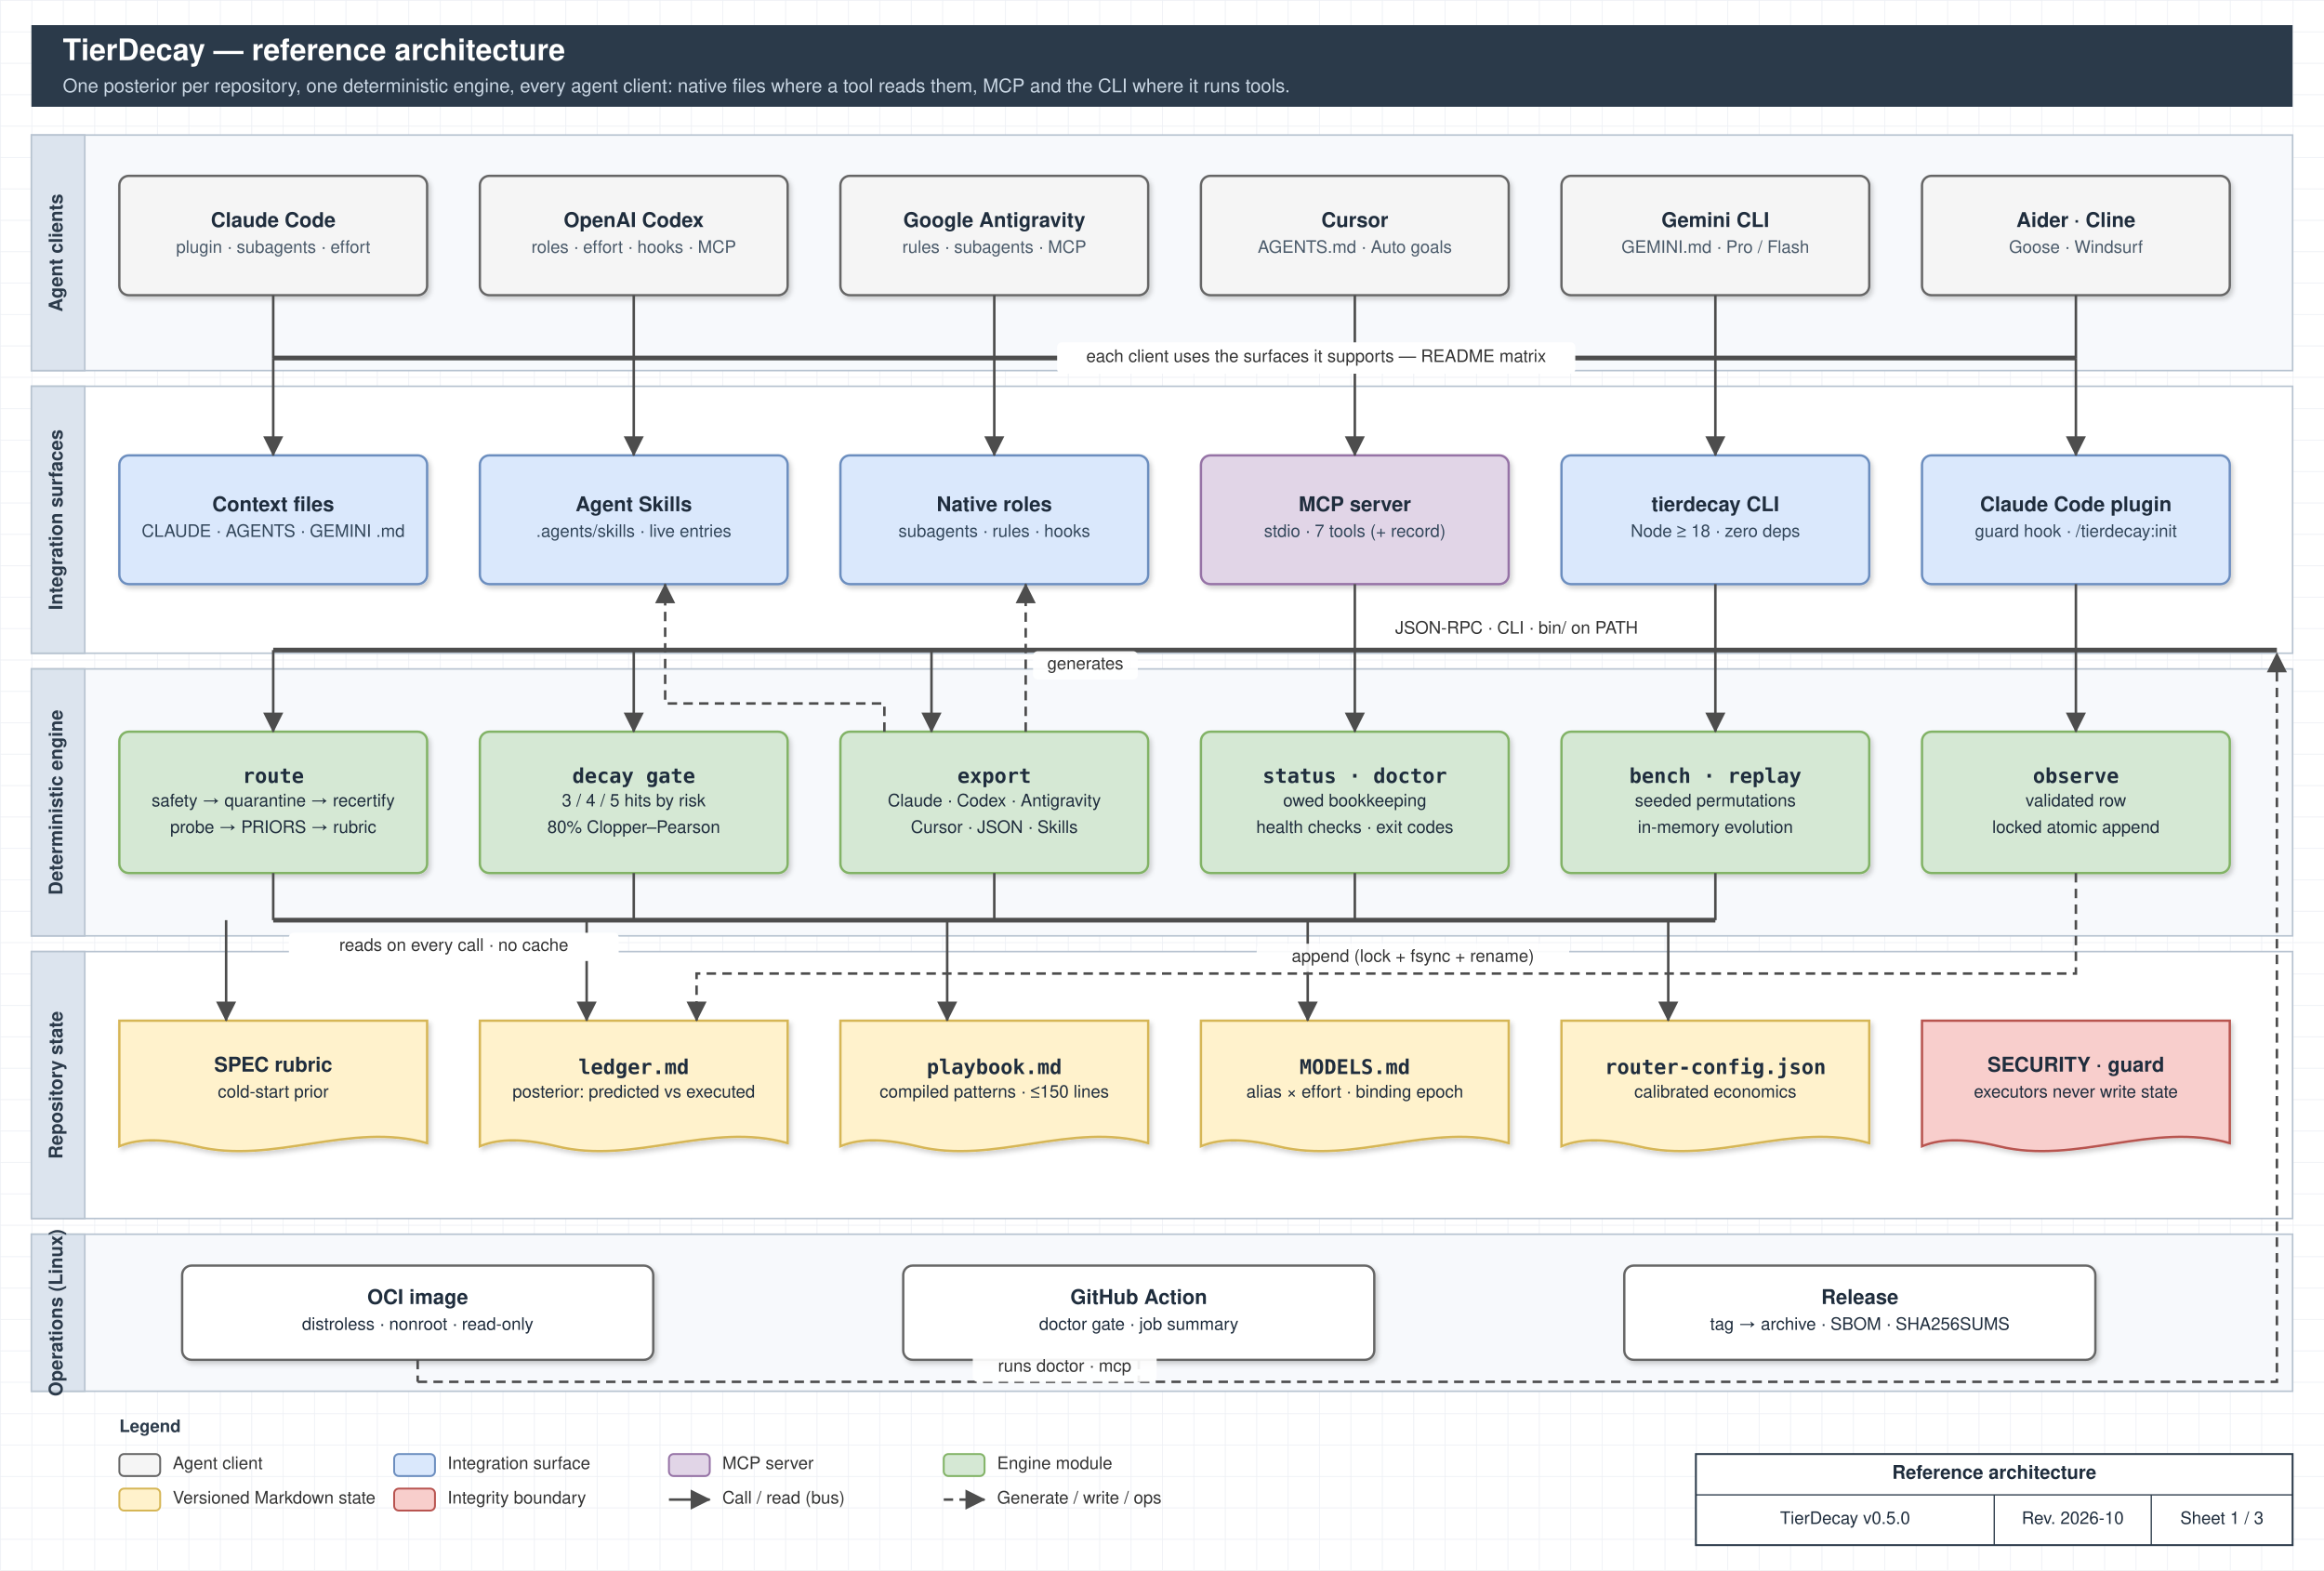
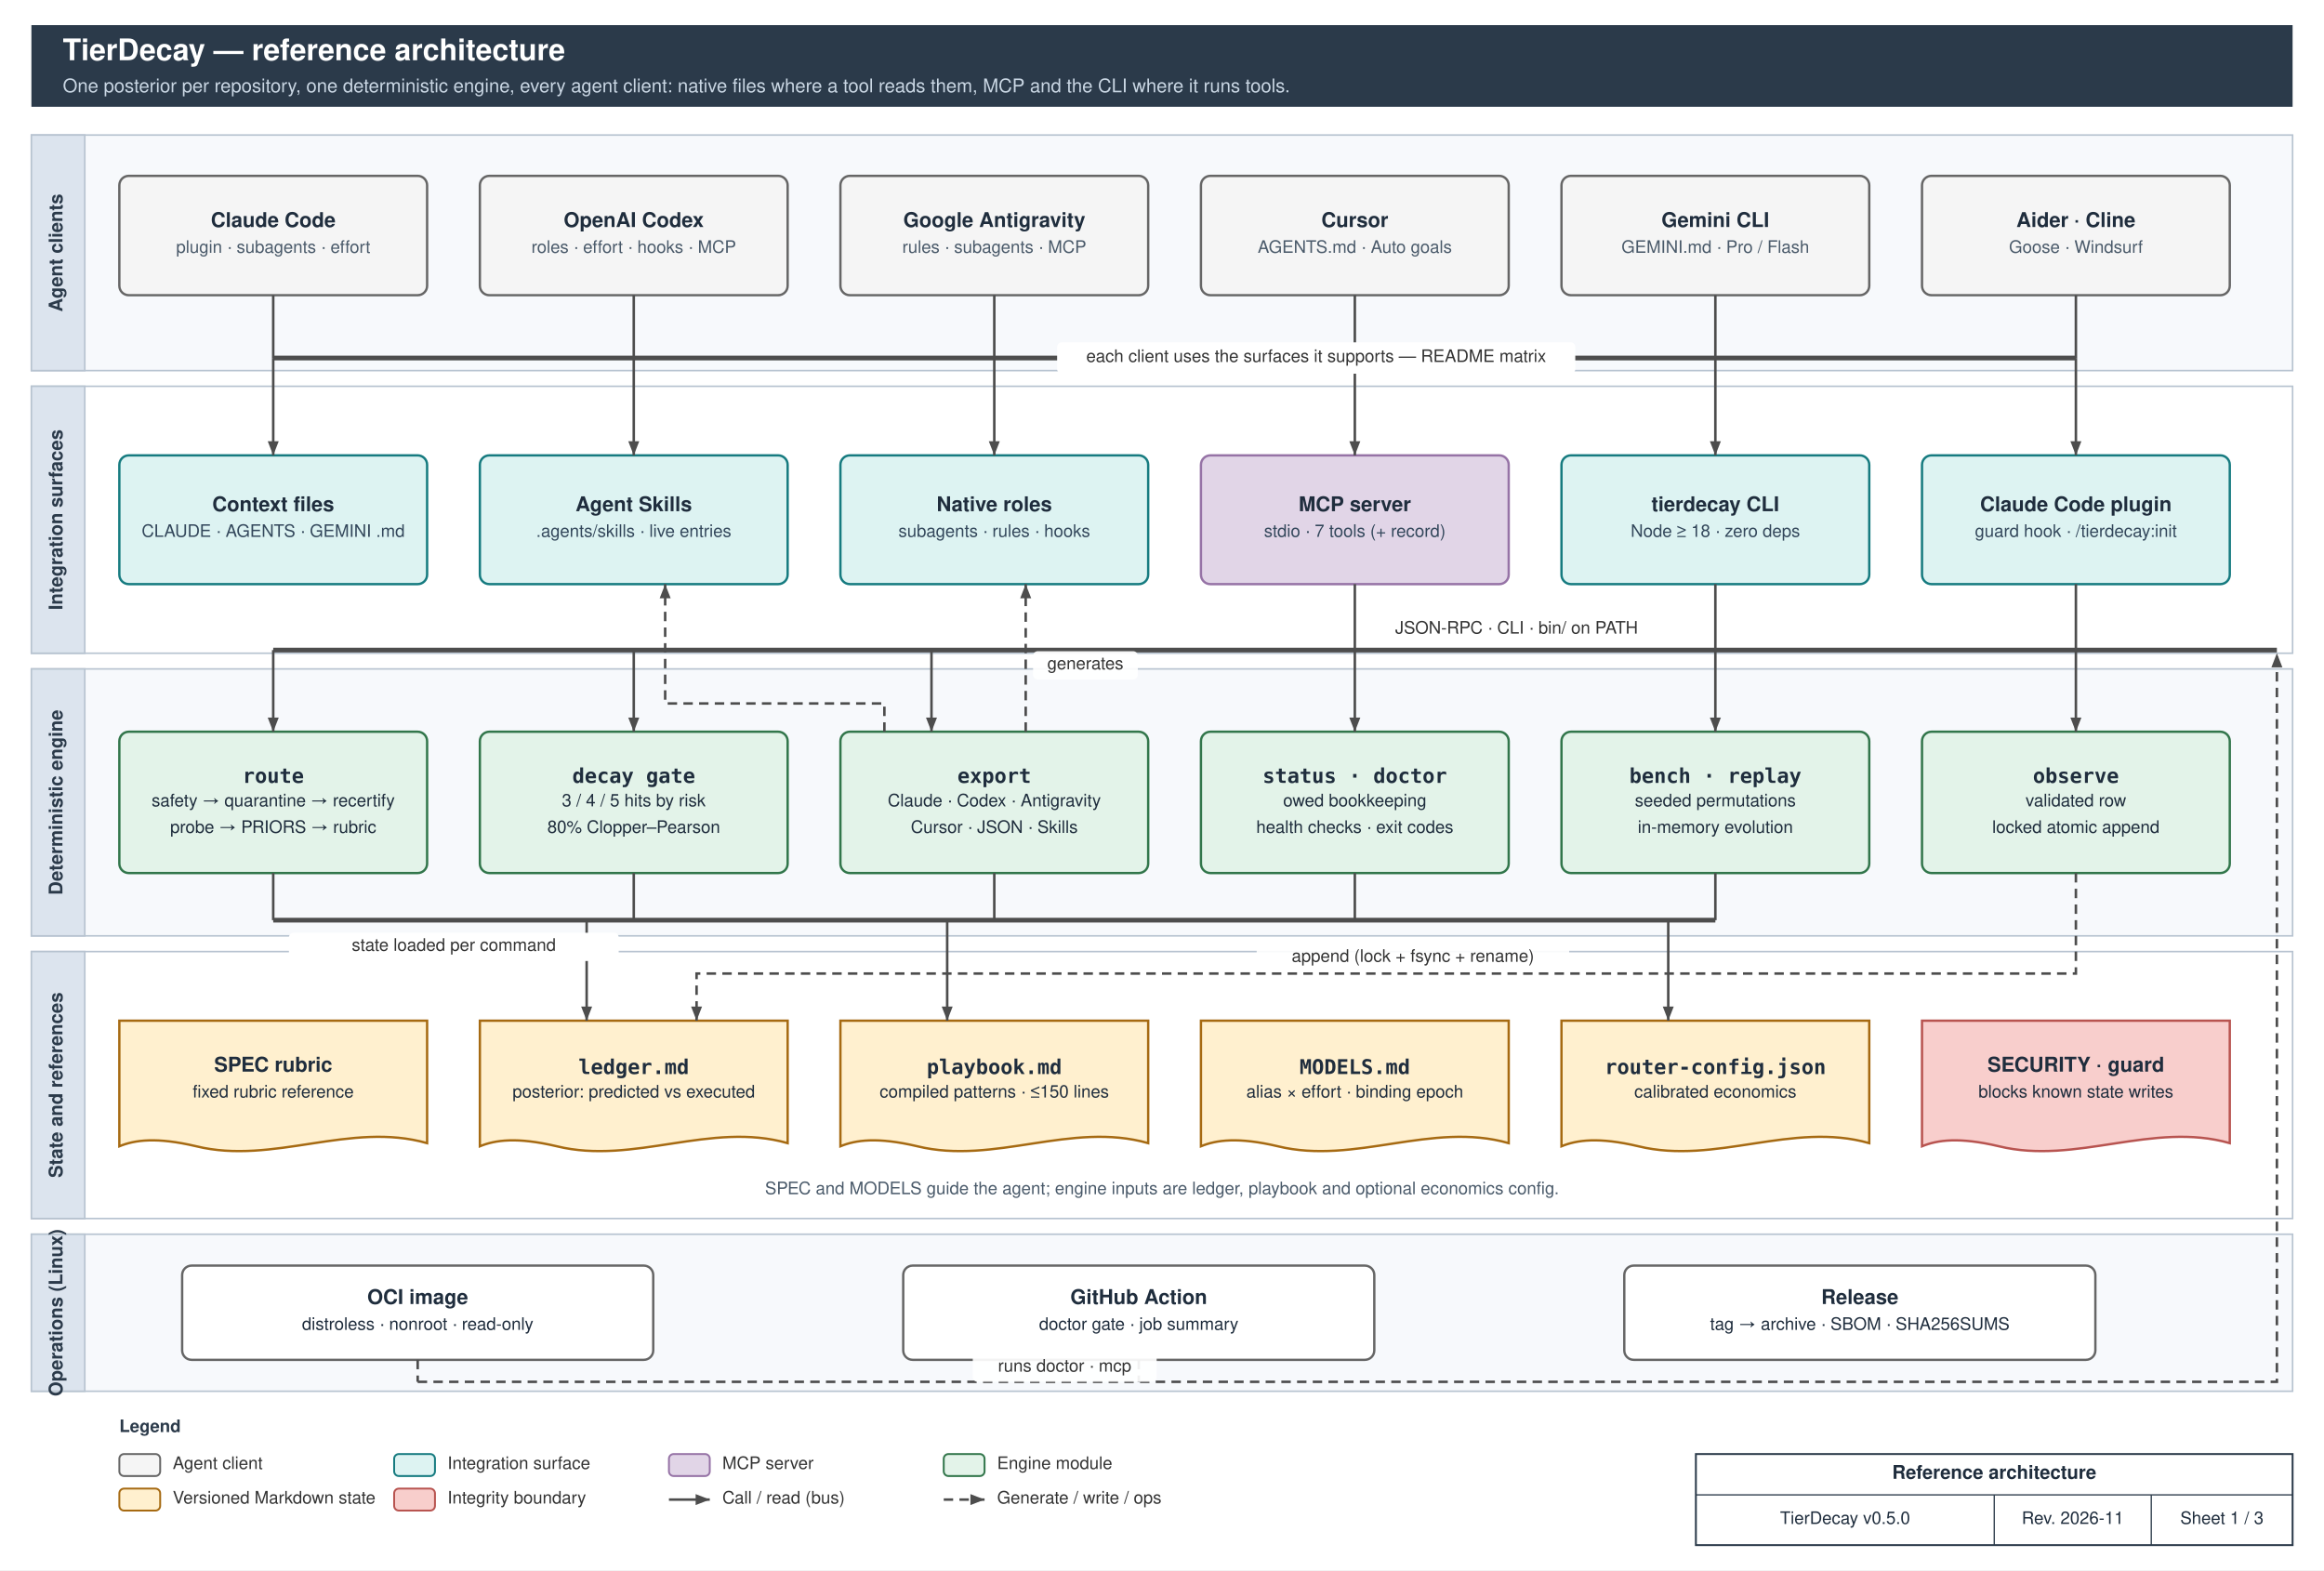
<svg xmlns="http://www.w3.org/2000/svg" width="1480" height="1000" viewBox="0 0 1480 1000" role="img" aria-labelledby="title desc">
-   <defs>
-     <marker id="arrow" viewBox="0 0 10 10" refX="9.5" refY="5" markerWidth="8" markerHeight="8" orient="auto-start-reverse">
-       <path d="M0,0 L10,5 L0,10 z" fill="#4D4D4D" />
-     </marker>
-     <marker id="arrow-start" viewBox="0 0 10 10" refX="0.5" refY="5" markerWidth="8" markerHeight="8" orient="auto-start-reverse">
-       <path d="M0,0 L10,5 L0,10 z" fill="#4D4D4D" />
-     </marker>
-     <filter id="shadow" x="-10%" y="-10%" width="130%" height="140%">
-       <feDropShadow dx="1.5" dy="2" stdDeviation="1.6" flood-color="#000000" flood-opacity="0.18" />
-     </filter>
-     <pattern id="grid" width="20" height="20" patternUnits="userSpaceOnUse">
-       <path d="M20,0 L0,0 0,20" fill="none" stroke="#EEF1F5" stroke-width="1" />
-     </pattern>
-   </defs>
  <rect width="1480" height="1000" fill="#FFFFFF" />
-   <rect width="1480" height="1000" fill="url(#grid)" />
  <rect x="20" y="16" width="1440" height="52" fill="#2B3A4A" />
  <text x="40" y="34.0" font-family="'Segoe UI', 'Helvetica Neue', Helvetica, Arial, sans-serif" font-size="19" font-weight="700" fill="#FFFFFF" text-anchor="start" dominant-baseline="central">TierDecay — reference architecture</text>
  <text x="40" y="56.0" font-family="'Segoe UI', 'Helvetica Neue', Helvetica, Arial, sans-serif" font-size="12" font-weight="400" fill="#C9D6E3" text-anchor="start" dominant-baseline="central">One posterior per repository, one deterministic engine, every agent client: native files where a tool reads them, MCP and the CLI where it runs tools.</text>
  <g>
    <rect x="20" y="86" width="1440" height="150" fill="#F7F9FC" stroke="#B7C3D0" stroke-width="1" />
    <rect x="20" y="86" width="34" height="150" fill="#DCE4EE" stroke="#B7C3D0" stroke-width="1" />
    <text transform="translate(37,161) rotate(-90)" font-family="'Segoe UI', 'Helvetica Neue', Helvetica, Arial, sans-serif" font-size="12" font-weight="600" fill="#2B3A4A" text-anchor="middle" dominant-baseline="central">Agent clients</text>
  </g>
  <g>
    <rect x="20" y="246" width="1440" height="170" fill="#FFFFFF" stroke="#B7C3D0" stroke-width="1" />
    <rect x="20" y="246" width="34" height="170" fill="#DCE4EE" stroke="#B7C3D0" stroke-width="1" />
    <text transform="translate(37,331) rotate(-90)" font-family="'Segoe UI', 'Helvetica Neue', Helvetica, Arial, sans-serif" font-size="12" font-weight="600" fill="#2B3A4A" text-anchor="middle" dominant-baseline="central">Integration surfaces</text>
  </g>
  <g>
    <rect x="20" y="426" width="1440" height="170" fill="#F7F9FC" stroke="#B7C3D0" stroke-width="1" />
    <rect x="20" y="426" width="34" height="170" fill="#DCE4EE" stroke="#B7C3D0" stroke-width="1" />
    <text transform="translate(37,511) rotate(-90)" font-family="'Segoe UI', 'Helvetica Neue', Helvetica, Arial, sans-serif" font-size="12" font-weight="600" fill="#2B3A4A" text-anchor="middle" dominant-baseline="central">Deterministic engine</text>
  </g>
  <g>
    <rect x="20" y="606" width="1440" height="170" fill="#FFFFFF" stroke="#B7C3D0" stroke-width="1" />
    <rect x="20" y="606" width="34" height="170" fill="#DCE4EE" stroke="#B7C3D0" stroke-width="1" />
-     <text transform="translate(37,691) rotate(-90)" font-family="'Segoe UI', 'Helvetica Neue', Helvetica, Arial, sans-serif" font-size="12" font-weight="600" fill="#2B3A4A" text-anchor="middle" dominant-baseline="central">Repository state</text>
+     <text transform="translate(37,691) rotate(-90)" font-family="'Segoe UI', 'Helvetica Neue', Helvetica, Arial, sans-serif" font-size="12" font-weight="600" fill="#2B3A4A" text-anchor="middle" dominant-baseline="central">State and references</text>
  </g>
  <g>
    <rect x="20" y="786" width="1440" height="100" fill="#F7F9FC" stroke="#B7C3D0" stroke-width="1" />
    <rect x="20" y="786" width="34" height="100" fill="#DCE4EE" stroke="#B7C3D0" stroke-width="1" />
    <text transform="translate(37,836) rotate(-90)" font-family="'Segoe UI', 'Helvetica Neue', Helvetica, Arial, sans-serif" font-size="12" font-weight="600" fill="#2B3A4A" text-anchor="middle" dominant-baseline="central">Operations (Linux)</text>
  </g>
  <g>
-     <rect x="76" y="112" width="196" height="76" rx="6" fill="#F5F5F5" stroke="#666666" stroke-width="1.5" filter="url(#shadow)" />
+     <rect x="76" y="112" width="196" height="76" rx="6" fill="#F5F5F5" stroke="#666666" stroke-width="1.5" />
    <text x="174" y="141.6" font-family="'Segoe UI', 'Helvetica Neue', Helvetica, Arial, sans-serif" font-size="13" font-weight="700" fill="#1F2D3D" text-anchor="middle" dominant-baseline="central">Claude Code</text>
    <text x="174" y="158.5" font-family="'Segoe UI', 'Helvetica Neue', Helvetica, Arial, sans-serif" font-size="11" font-weight="400" fill="#4A5A6A" text-anchor="middle" dominant-baseline="central">plugin · subagents · effort</text>
  </g>
  <g>
-     <rect x="305.6" y="112" width="196" height="76" rx="6" fill="#F5F5F5" stroke="#666666" stroke-width="1.5" filter="url(#shadow)" />
+     <rect x="305.6" y="112" width="196" height="76" rx="6" fill="#F5F5F5" stroke="#666666" stroke-width="1.5" />
    <text x="403.6" y="141.6" font-family="'Segoe UI', 'Helvetica Neue', Helvetica, Arial, sans-serif" font-size="13" font-weight="700" fill="#1F2D3D" text-anchor="middle" dominant-baseline="central">OpenAI Codex</text>
    <text x="403.6" y="158.5" font-family="'Segoe UI', 'Helvetica Neue', Helvetica, Arial, sans-serif" font-size="11" font-weight="400" fill="#4A5A6A" text-anchor="middle" dominant-baseline="central">roles · effort · hooks · MCP</text>
  </g>
  <g>
-     <rect x="535.2" y="112" width="196" height="76" rx="6" fill="#F5F5F5" stroke="#666666" stroke-width="1.5" filter="url(#shadow)" />
+     <rect x="535.2" y="112" width="196" height="76" rx="6" fill="#F5F5F5" stroke="#666666" stroke-width="1.5" />
    <text x="633.2" y="141.6" font-family="'Segoe UI', 'Helvetica Neue', Helvetica, Arial, sans-serif" font-size="13" font-weight="700" fill="#1F2D3D" text-anchor="middle" dominant-baseline="central">Google Antigravity</text>
    <text x="633.2" y="158.5" font-family="'Segoe UI', 'Helvetica Neue', Helvetica, Arial, sans-serif" font-size="11" font-weight="400" fill="#4A5A6A" text-anchor="middle" dominant-baseline="central">rules · subagents · MCP</text>
  </g>
  <g>
-     <rect x="764.8" y="112" width="196" height="76" rx="6" fill="#F5F5F5" stroke="#666666" stroke-width="1.5" filter="url(#shadow)" />
+     <rect x="764.8" y="112" width="196" height="76" rx="6" fill="#F5F5F5" stroke="#666666" stroke-width="1.5" />
    <text x="862.8" y="141.6" font-family="'Segoe UI', 'Helvetica Neue', Helvetica, Arial, sans-serif" font-size="13" font-weight="700" fill="#1F2D3D" text-anchor="middle" dominant-baseline="central">Cursor</text>
    <text x="862.8" y="158.5" font-family="'Segoe UI', 'Helvetica Neue', Helvetica, Arial, sans-serif" font-size="11" font-weight="400" fill="#4A5A6A" text-anchor="middle" dominant-baseline="central">AGENTS.md · Auto goals</text>
  </g>
  <g>
-     <rect x="994.4" y="112" width="196" height="76" rx="6" fill="#F5F5F5" stroke="#666666" stroke-width="1.5" filter="url(#shadow)" />
+     <rect x="994.4" y="112" width="196" height="76" rx="6" fill="#F5F5F5" stroke="#666666" stroke-width="1.5" />
    <text x="1092.4" y="141.6" font-family="'Segoe UI', 'Helvetica Neue', Helvetica, Arial, sans-serif" font-size="13" font-weight="700" fill="#1F2D3D" text-anchor="middle" dominant-baseline="central">Gemini CLI</text>
    <text x="1092.4" y="158.5" font-family="'Segoe UI', 'Helvetica Neue', Helvetica, Arial, sans-serif" font-size="11" font-weight="400" fill="#4A5A6A" text-anchor="middle" dominant-baseline="central">GEMINI.md · Pro / Flash</text>
  </g>
  <g>
-     <rect x="1224" y="112" width="196" height="76" rx="6" fill="#F5F5F5" stroke="#666666" stroke-width="1.5" filter="url(#shadow)" />
+     <rect x="1224" y="112" width="196" height="76" rx="6" fill="#F5F5F5" stroke="#666666" stroke-width="1.5" />
    <text x="1322" y="141.6" font-family="'Segoe UI', 'Helvetica Neue', Helvetica, Arial, sans-serif" font-size="13" font-weight="700" fill="#1F2D3D" text-anchor="middle" dominant-baseline="central">Aider · Cline</text>
    <text x="1322" y="158.5" font-family="'Segoe UI', 'Helvetica Neue', Helvetica, Arial, sans-serif" font-size="11" font-weight="400" fill="#4A5A6A" text-anchor="middle" dominant-baseline="central">Goose · Windsurf</text>
  </g>
  <g>
-     <rect x="76" y="290" width="196" height="82" rx="6" fill="#DAE8FC" stroke="#6C8EBF" stroke-width="1.5" filter="url(#shadow)" />
+     <rect x="76" y="290" width="196" height="82" rx="6" fill="#DDF3F2" stroke="#167B80" stroke-width="1.5" />
    <text x="174" y="322.6" font-family="'Segoe UI', 'Helvetica Neue', Helvetica, Arial, sans-serif" font-size="13" font-weight="700" fill="#1F2D3D" text-anchor="middle" dominant-baseline="central">Context files</text>
    <text x="174" y="339.4" font-family="'Segoe UI', 'Helvetica Neue', Helvetica, Arial, sans-serif" font-size="11" font-weight="400" fill="#33475B" text-anchor="middle" dominant-baseline="central">CLAUDE · AGENTS · GEMINI .md</text>
  </g>
  <g>
-     <rect x="305.6" y="290" width="196" height="82" rx="6" fill="#DAE8FC" stroke="#6C8EBF" stroke-width="1.5" filter="url(#shadow)" />
+     <rect x="305.6" y="290" width="196" height="82" rx="6" fill="#DDF3F2" stroke="#167B80" stroke-width="1.5" />
    <text x="403.6" y="322.6" font-family="'Segoe UI', 'Helvetica Neue', Helvetica, Arial, sans-serif" font-size="13" font-weight="700" fill="#1F2D3D" text-anchor="middle" dominant-baseline="central">Agent Skills</text>
    <text x="403.6" y="339.4" font-family="'Segoe UI', 'Helvetica Neue', Helvetica, Arial, sans-serif" font-size="11" font-weight="400" fill="#33475B" text-anchor="middle" dominant-baseline="central">.agents/skills · live entries</text>
  </g>
  <g>
-     <rect x="535.2" y="290" width="196" height="82" rx="6" fill="#DAE8FC" stroke="#6C8EBF" stroke-width="1.5" filter="url(#shadow)" />
+     <rect x="535.2" y="290" width="196" height="82" rx="6" fill="#DDF3F2" stroke="#167B80" stroke-width="1.5" />
    <text x="633.2" y="322.6" font-family="'Segoe UI', 'Helvetica Neue', Helvetica, Arial, sans-serif" font-size="13" font-weight="700" fill="#1F2D3D" text-anchor="middle" dominant-baseline="central">Native roles</text>
    <text x="633.2" y="339.4" font-family="'Segoe UI', 'Helvetica Neue', Helvetica, Arial, sans-serif" font-size="11" font-weight="400" fill="#33475B" text-anchor="middle" dominant-baseline="central">subagents · rules · hooks</text>
  </g>
  <g>
-     <rect x="764.8" y="290" width="196" height="82" rx="6" fill="#E1D5E7" stroke="#9673A6" stroke-width="1.5" filter="url(#shadow)" />
+     <rect x="764.8" y="290" width="196" height="82" rx="6" fill="#E1D5E7" stroke="#9673A6" stroke-width="1.5" />
    <text x="862.8" y="322.6" font-family="'Segoe UI', 'Helvetica Neue', Helvetica, Arial, sans-serif" font-size="13" font-weight="700" fill="#1F2D3D" text-anchor="middle" dominant-baseline="central">MCP server</text>
    <text x="862.8" y="339.4" font-family="'Segoe UI', 'Helvetica Neue', Helvetica, Arial, sans-serif" font-size="11" font-weight="400" fill="#33475B" text-anchor="middle" dominant-baseline="central">stdio · 7 tools (+ record)</text>
  </g>
  <g>
-     <rect x="994.4" y="290" width="196" height="82" rx="6" fill="#DAE8FC" stroke="#6C8EBF" stroke-width="1.5" filter="url(#shadow)" />
+     <rect x="994.4" y="290" width="196" height="82" rx="6" fill="#DDF3F2" stroke="#167B80" stroke-width="1.5" />
    <text x="1092.4" y="322.6" font-family="'Segoe UI', 'Helvetica Neue', Helvetica, Arial, sans-serif" font-size="13" font-weight="700" fill="#1F2D3D" text-anchor="middle" dominant-baseline="central">tierdecay CLI</text>
    <text x="1092.4" y="339.4" font-family="'Segoe UI', 'Helvetica Neue', Helvetica, Arial, sans-serif" font-size="11" font-weight="400" fill="#33475B" text-anchor="middle" dominant-baseline="central">Node ≥ 18 · zero deps</text>
  </g>
  <g>
-     <rect x="1224" y="290" width="196" height="82" rx="6" fill="#DAE8FC" stroke="#6C8EBF" stroke-width="1.5" filter="url(#shadow)" />
+     <rect x="1224" y="290" width="196" height="82" rx="6" fill="#DDF3F2" stroke="#167B80" stroke-width="1.5" />
    <text x="1322" y="322.6" font-family="'Segoe UI', 'Helvetica Neue', Helvetica, Arial, sans-serif" font-size="13" font-weight="700" fill="#1F2D3D" text-anchor="middle" dominant-baseline="central">Claude Code plugin</text>
    <text x="1322" y="339.4" font-family="'Segoe UI', 'Helvetica Neue', Helvetica, Arial, sans-serif" font-size="11" font-weight="400" fill="#33475B" text-anchor="middle" dominant-baseline="central">guard hook · /tierdecay:init</text>
  </g>
  <line x1="174" y1="188" x2="174" y2="228" stroke="#4D4D4D" stroke-width="1.6" />
  <line x1="403.6" y1="188" x2="403.6" y2="228" stroke="#4D4D4D" stroke-width="1.6" />
  <line x1="633.2" y1="188" x2="633.2" y2="228" stroke="#4D4D4D" stroke-width="1.6" />
  <line x1="862.8" y1="188" x2="862.8" y2="228" stroke="#4D4D4D" stroke-width="1.6" />
  <line x1="1092.4" y1="188" x2="1092.4" y2="228" stroke="#4D4D4D" stroke-width="1.6" />
  <line x1="1322" y1="188" x2="1322" y2="228" stroke="#4D4D4D" stroke-width="1.6" />
  <line x1="174" y1="228" x2="1322" y2="228" stroke="#4D4D4D" stroke-width="3" />
  <g>
-     <path d="M174,228 L174,290" fill="none" stroke="#4D4D4D" stroke-width="1.6" marker-end="url(#arrow)" />
-   </g>
-   <g>
-     <path d="M403.6,228 L403.6,290" fill="none" stroke="#4D4D4D" stroke-width="1.6" marker-end="url(#arrow)" />
-   </g>
-   <g>
-     <path d="M633.2,228 L633.2,290" fill="none" stroke="#4D4D4D" stroke-width="1.6" marker-end="url(#arrow)" />
-   </g>
-   <g>
-     <path d="M862.8,228 L862.8,290" fill="none" stroke="#4D4D4D" stroke-width="1.6" marker-end="url(#arrow)" />
-   </g>
-   <g>
-     <path d="M1092.4,228 L1092.4,290" fill="none" stroke="#4D4D4D" stroke-width="1.6" marker-end="url(#arrow)" />
-   </g>
-   <g>
-     <path d="M1322,228 L1322,290" fill="none" stroke="#4D4D4D" stroke-width="1.6" marker-end="url(#arrow)" />
+     <path d="M174,228 L174,290" fill="none" stroke="#4D4D4D" stroke-width="1.6" />
+     <polygon points="174.0,290.0 170.5,281.0 177.5,281.0" fill="#4D4D4D" />
+   </g>
+   <g>
+     <path d="M403.6,228 L403.6,290" fill="none" stroke="#4D4D4D" stroke-width="1.6" />
+     <polygon points="403.6,290.0 400.1,281.0 407.1,281.0" fill="#4D4D4D" />
+   </g>
+   <g>
+     <path d="M633.2,228 L633.2,290" fill="none" stroke="#4D4D4D" stroke-width="1.6" />
+     <polygon points="633.2,290.0 629.7,281.0 636.7,281.0" fill="#4D4D4D" />
+   </g>
+   <g>
+     <path d="M862.8,228 L862.8,290" fill="none" stroke="#4D4D4D" stroke-width="1.6" />
+     <polygon points="862.8,290.0 859.3,281.0 866.3,281.0" fill="#4D4D4D" />
+   </g>
+   <g>
+     <path d="M1092.4,228 L1092.4,290" fill="none" stroke="#4D4D4D" stroke-width="1.6" />
+     <polygon points="1092.4,290.0 1088.9,281.0 1095.9,281.0" fill="#4D4D4D" />
+   </g>
+   <g>
+     <path d="M1322,228 L1322,290" fill="none" stroke="#4D4D4D" stroke-width="1.6" />
+     <polygon points="1322.0,290.0 1318.5,281.0 1325.5,281.0" fill="#4D4D4D" />
  </g>
  <rect x="673.2" y="218" width="330" height="20" rx="3" fill="#FFFFFF" />
  <text x="838.2" y="228.0" font-family="'Segoe UI', 'Helvetica Neue', Helvetica, Arial, sans-serif" font-size="11" font-weight="400" fill="#333333" text-anchor="middle" dominant-baseline="central">each client uses the surfaces it supports — README matrix</text>
  <g>
-     <rect x="76" y="466" width="196" height="90" rx="6" fill="#D5E8D4" stroke="#82B366" stroke-width="1.5" filter="url(#shadow)" />
+     <rect x="76" y="466" width="196" height="90" rx="6" fill="#E3F3E9" stroke="#32764B" stroke-width="1.5" />
    <text x="174" y="494.1" font-family="'Cascadia Mono', Consolas, 'DejaVu Sans Mono', monospace" font-size="13" font-weight="700" fill="#1F2D3D" text-anchor="middle" dominant-baseline="central">route</text>
    <text x="174" y="511.0" font-family="'Segoe UI', 'Helvetica Neue', Helvetica, Arial, sans-serif" font-size="11" font-weight="400" fill="#1F2D3D" text-anchor="middle" dominant-baseline="central">safety → quarantine → recertify</text>
    <text x="174" y="527.9" font-family="'Segoe UI', 'Helvetica Neue', Helvetica, Arial, sans-serif" font-size="11" font-weight="400" fill="#1F2D3D" text-anchor="middle" dominant-baseline="central">probe → PRIORS → rubric</text>
  </g>
  <g>
-     <rect x="305.6" y="466" width="196" height="90" rx="6" fill="#D5E8D4" stroke="#82B366" stroke-width="1.5" filter="url(#shadow)" />
+     <rect x="305.6" y="466" width="196" height="90" rx="6" fill="#E3F3E9" stroke="#32764B" stroke-width="1.5" />
    <text x="403.6" y="494.1" font-family="'Cascadia Mono', Consolas, 'DejaVu Sans Mono', monospace" font-size="13" font-weight="700" fill="#1F2D3D" text-anchor="middle" dominant-baseline="central">decay gate</text>
    <text x="403.6" y="511.0" font-family="'Segoe UI', 'Helvetica Neue', Helvetica, Arial, sans-serif" font-size="11" font-weight="400" fill="#1F2D3D" text-anchor="middle" dominant-baseline="central">3 / 4 / 5 hits by risk</text>
    <text x="403.6" y="527.9" font-family="'Segoe UI', 'Helvetica Neue', Helvetica, Arial, sans-serif" font-size="11" font-weight="400" fill="#1F2D3D" text-anchor="middle" dominant-baseline="central">80% Clopper–Pearson</text>
  </g>
  <g>
-     <rect x="535.2" y="466" width="196" height="90" rx="6" fill="#D5E8D4" stroke="#82B366" stroke-width="1.5" filter="url(#shadow)" />
+     <rect x="535.2" y="466" width="196" height="90" rx="6" fill="#E3F3E9" stroke="#32764B" stroke-width="1.5" />
    <text x="633.2" y="494.1" font-family="'Cascadia Mono', Consolas, 'DejaVu Sans Mono', monospace" font-size="13" font-weight="700" fill="#1F2D3D" text-anchor="middle" dominant-baseline="central">export</text>
    <text x="633.2" y="511.0" font-family="'Segoe UI', 'Helvetica Neue', Helvetica, Arial, sans-serif" font-size="11" font-weight="400" fill="#1F2D3D" text-anchor="middle" dominant-baseline="central">Claude · Codex · Antigravity</text>
    <text x="633.2" y="527.9" font-family="'Segoe UI', 'Helvetica Neue', Helvetica, Arial, sans-serif" font-size="11" font-weight="400" fill="#1F2D3D" text-anchor="middle" dominant-baseline="central">Cursor · JSON · Skills</text>
  </g>
  <g>
-     <rect x="764.8" y="466" width="196" height="90" rx="6" fill="#D5E8D4" stroke="#82B366" stroke-width="1.5" filter="url(#shadow)" />
+     <rect x="764.8" y="466" width="196" height="90" rx="6" fill="#E3F3E9" stroke="#32764B" stroke-width="1.5" />
    <text x="862.8" y="494.1" font-family="'Cascadia Mono', Consolas, 'DejaVu Sans Mono', monospace" font-size="13" font-weight="700" fill="#1F2D3D" text-anchor="middle" dominant-baseline="central">status · doctor</text>
    <text x="862.8" y="511.0" font-family="'Segoe UI', 'Helvetica Neue', Helvetica, Arial, sans-serif" font-size="11" font-weight="400" fill="#1F2D3D" text-anchor="middle" dominant-baseline="central">owed bookkeeping</text>
    <text x="862.8" y="527.9" font-family="'Segoe UI', 'Helvetica Neue', Helvetica, Arial, sans-serif" font-size="11" font-weight="400" fill="#1F2D3D" text-anchor="middle" dominant-baseline="central">health checks · exit codes</text>
  </g>
  <g>
-     <rect x="994.4" y="466" width="196" height="90" rx="6" fill="#D5E8D4" stroke="#82B366" stroke-width="1.5" filter="url(#shadow)" />
+     <rect x="994.4" y="466" width="196" height="90" rx="6" fill="#E3F3E9" stroke="#32764B" stroke-width="1.5" />
    <text x="1092.4" y="494.1" font-family="'Cascadia Mono', Consolas, 'DejaVu Sans Mono', monospace" font-size="13" font-weight="700" fill="#1F2D3D" text-anchor="middle" dominant-baseline="central">bench · replay</text>
    <text x="1092.4" y="511.0" font-family="'Segoe UI', 'Helvetica Neue', Helvetica, Arial, sans-serif" font-size="11" font-weight="400" fill="#1F2D3D" text-anchor="middle" dominant-baseline="central">seeded permutations</text>
    <text x="1092.4" y="527.9" font-family="'Segoe UI', 'Helvetica Neue', Helvetica, Arial, sans-serif" font-size="11" font-weight="400" fill="#1F2D3D" text-anchor="middle" dominant-baseline="central">in-memory evolution</text>
  </g>
  <g>
-     <rect x="1224" y="466" width="196" height="90" rx="6" fill="#D5E8D4" stroke="#82B366" stroke-width="1.5" filter="url(#shadow)" />
+     <rect x="1224" y="466" width="196" height="90" rx="6" fill="#E3F3E9" stroke="#32764B" stroke-width="1.5" />
    <text x="1322" y="494.1" font-family="'Cascadia Mono', Consolas, 'DejaVu Sans Mono', monospace" font-size="13" font-weight="700" fill="#1F2D3D" text-anchor="middle" dominant-baseline="central">observe</text>
    <text x="1322" y="511.0" font-family="'Segoe UI', 'Helvetica Neue', Helvetica, Arial, sans-serif" font-size="11" font-weight="400" fill="#1F2D3D" text-anchor="middle" dominant-baseline="central">validated row</text>
    <text x="1322" y="527.9" font-family="'Segoe UI', 'Helvetica Neue', Helvetica, Arial, sans-serif" font-size="11" font-weight="400" fill="#1F2D3D" text-anchor="middle" dominant-baseline="central">locked atomic append</text>
  </g>
  <line x1="862.8" y1="372" x2="862.8" y2="414" stroke="#4D4D4D" stroke-width="1.6" />
  <line x1="1092.4" y1="372" x2="1092.4" y2="414" stroke="#4D4D4D" stroke-width="1.6" />
  <line x1="1322" y1="372" x2="1322" y2="414" stroke="#4D4D4D" stroke-width="1.6" />
  <line x1="174" y1="414" x2="1450" y2="414" stroke="#4D4D4D" stroke-width="3" />
  <g>
-     <path d="M174,414 L174,466" fill="none" stroke="#4D4D4D" stroke-width="1.6" marker-end="url(#arrow)" />
-   </g>
-   <g>
-     <path d="M403.6,414 L403.6,466" fill="none" stroke="#4D4D4D" stroke-width="1.6" marker-end="url(#arrow)" />
-   </g>
-   <g>
-     <path d="M862.8,414 L862.8,466" fill="none" stroke="#4D4D4D" stroke-width="1.6" marker-end="url(#arrow)" />
-   </g>
-   <g>
-     <path d="M1092.4,414 L1092.4,466" fill="none" stroke="#4D4D4D" stroke-width="1.6" marker-end="url(#arrow)" />
-   </g>
-   <g>
-     <path d="M1322,414 L1322,466" fill="none" stroke="#4D4D4D" stroke-width="1.6" marker-end="url(#arrow)" />
-   </g>
-   <g>
-     <path d="M593.2,414 L593.2,466" fill="none" stroke="#4D4D4D" stroke-width="1.6" marker-end="url(#arrow)" />
+     <path d="M174,414 L174,466" fill="none" stroke="#4D4D4D" stroke-width="1.6" />
+     <polygon points="174.0,466.0 170.5,457.0 177.5,457.0" fill="#4D4D4D" />
+   </g>
+   <g>
+     <path d="M403.6,414 L403.6,466" fill="none" stroke="#4D4D4D" stroke-width="1.6" />
+     <polygon points="403.6,466.0 400.1,457.0 407.1,457.0" fill="#4D4D4D" />
+   </g>
+   <g>
+     <path d="M862.8,414 L862.8,466" fill="none" stroke="#4D4D4D" stroke-width="1.6" />
+     <polygon points="862.8,466.0 859.3,457.0 866.3,457.0" fill="#4D4D4D" />
+   </g>
+   <g>
+     <path d="M1092.4,414 L1092.4,466" fill="none" stroke="#4D4D4D" stroke-width="1.6" />
+     <polygon points="1092.4,466.0 1088.9,457.0 1095.9,457.0" fill="#4D4D4D" />
+   </g>
+   <g>
+     <path d="M1322,414 L1322,466" fill="none" stroke="#4D4D4D" stroke-width="1.6" />
+     <polygon points="1322.0,466.0 1318.5,457.0 1325.5,457.0" fill="#4D4D4D" />
+   </g>
+   <g>
+     <path d="M593.2,414 L593.2,466" fill="none" stroke="#4D4D4D" stroke-width="1.6" />
+     <polygon points="593.2,466.0 589.7,457.0 596.7,457.0" fill="#4D4D4D" />
  </g>
  <rect x="870.8" y="392" width="190" height="18" rx="3" fill="#FFFFFF" />
  <text x="965.8" y="401.0" font-family="'Segoe UI', 'Helvetica Neue', Helvetica, Arial, sans-serif" font-size="11" font-weight="400" fill="#333333" text-anchor="middle" dominant-baseline="central">JSON-RPC · CLI · bin/ on PATH</text>
  <g>
-     <path d="M653.2,466 L653.2,372" fill="none" stroke="#4D4D4D" stroke-width="1.6" stroke-dasharray="6 4" marker-end="url(#arrow)" />
+     <path d="M653.2,466 L653.2,372" fill="none" stroke="#4D4D4D" stroke-width="1.6" stroke-dasharray="6 4" />
+     <polygon points="653.2,372.0 656.7,381.0 649.7,381.0" fill="#4D4D4D" />
    <rect x="657.9" y="414.7" width="66.7" height="18" rx="3" fill="#FFFFFF" fill-opacity="0.92" />
    <text x="691.2" y="423.7" font-family="'Segoe UI', 'Helvetica Neue', Helvetica, Arial, sans-serif" font-size="11" font-weight="400" fill="#333333" text-anchor="middle" dominant-baseline="central">generates</text>
  </g>
  <g>
-     <path d="M563.2,466 L563.2,448 L423.6,448 L423.6,372" fill="none" stroke="#4D4D4D" stroke-width="1.6" stroke-dasharray="6 4" marker-end="url(#arrow)" />
-   </g>
-   <g>
-     <path d="M76,650 H272 V728 C223,714 174,742 125,730 C99.52,724 85.8,726 76,730 Z" fill="#FFF2CC" stroke="#D6B656" stroke-width="1.5" filter="url(#shadow)" />
+     <path d="M563.2,466 L563.2,448 L423.6,448 L423.6,372" fill="none" stroke="#4D4D4D" stroke-width="1.6" stroke-dasharray="6 4" />
+     <polygon points="423.6,372.0 427.1,381.0 420.1,381.0" fill="#4D4D4D" />
+   </g>
+   <g>
+     <path d="M76,650 H272 V728 C223,714 174,742 125,730 C99.52,724 85.8,726 76,730 Z" fill="#FFF0CF" stroke="#A66A12" stroke-width="1.5" />
    <text x="174" y="679.5" font-family="'Segoe UI', 'Helvetica Neue', Helvetica, Arial, sans-serif" font-size="13" font-weight="700" fill="#1F2D3D" text-anchor="middle" dominant-baseline="central">SPEC rubric</text>
-     <text x="174" y="696.4" font-family="'Segoe UI', 'Helvetica Neue', Helvetica, Arial, sans-serif" font-size="11" font-weight="400" fill="#1F2D3D" text-anchor="middle" dominant-baseline="central">cold-start prior</text>
-   </g>
-   <g>
-     <path d="M305.6,650 H501.6 V728 C452.6,714 403.6,742 354.6,730 C329.12,724 315.4,726 305.6,730 Z" fill="#FFF2CC" stroke="#D6B656" stroke-width="1.5" filter="url(#shadow)" />
+     <text x="174" y="696.4" font-family="'Segoe UI', 'Helvetica Neue', Helvetica, Arial, sans-serif" font-size="11" font-weight="400" fill="#1F2D3D" text-anchor="middle" dominant-baseline="central">fixed rubric reference</text>
+   </g>
+   <g>
+     <path d="M305.6,650 H501.6 V728 C452.6,714 403.6,742 354.6,730 C329.12,724 315.4,726 305.6,730 Z" fill="#FFF0CF" stroke="#A66A12" stroke-width="1.5" />
    <text x="403.6" y="679.5" font-family="'Cascadia Mono', Consolas, 'DejaVu Sans Mono', monospace" font-size="13" font-weight="700" fill="#1F2D3D" text-anchor="middle" dominant-baseline="central">ledger.md</text>
    <text x="403.6" y="696.4" font-family="'Segoe UI', 'Helvetica Neue', Helvetica, Arial, sans-serif" font-size="11" font-weight="400" fill="#1F2D3D" text-anchor="middle" dominant-baseline="central">posterior: predicted vs executed</text>
  </g>
  <g>
-     <path d="M535.2,650 H731.2 V728 C682.2,714 633.2,742 584.2,730 C558.72,724 545,726 535.2,730 Z" fill="#FFF2CC" stroke="#D6B656" stroke-width="1.5" filter="url(#shadow)" />
+     <path d="M535.2,650 H731.2 V728 C682.2,714 633.2,742 584.2,730 C558.72,724 545,726 535.2,730 Z" fill="#FFF0CF" stroke="#A66A12" stroke-width="1.5" />
    <text x="633.2" y="679.5" font-family="'Cascadia Mono', Consolas, 'DejaVu Sans Mono', monospace" font-size="13" font-weight="700" fill="#1F2D3D" text-anchor="middle" dominant-baseline="central">playbook.md</text>
    <text x="633.2" y="696.4" font-family="'Segoe UI', 'Helvetica Neue', Helvetica, Arial, sans-serif" font-size="11" font-weight="400" fill="#1F2D3D" text-anchor="middle" dominant-baseline="central">compiled patterns · ≤150 lines</text>
  </g>
  <g>
-     <path d="M764.8,650 H960.8 V728 C911.8,714 862.8,742 813.8,730 C788.32,724 774.6,726 764.8,730 Z" fill="#FFF2CC" stroke="#D6B656" stroke-width="1.5" filter="url(#shadow)" />
+     <path d="M764.8,650 H960.8 V728 C911.8,714 862.8,742 813.8,730 C788.32,724 774.6,726 764.8,730 Z" fill="#FFF0CF" stroke="#A66A12" stroke-width="1.5" />
    <text x="862.8" y="679.5" font-family="'Cascadia Mono', Consolas, 'DejaVu Sans Mono', monospace" font-size="13" font-weight="700" fill="#1F2D3D" text-anchor="middle" dominant-baseline="central">MODELS.md</text>
    <text x="862.8" y="696.4" font-family="'Segoe UI', 'Helvetica Neue', Helvetica, Arial, sans-serif" font-size="11" font-weight="400" fill="#1F2D3D" text-anchor="middle" dominant-baseline="central">alias × effort · binding epoch</text>
  </g>
  <g>
-     <path d="M994.4,650 H1190.4 V728 C1141.4,714 1092.4,742 1043.4,730 C1017.92,724 1004.2,726 994.4,730 Z" fill="#FFF2CC" stroke="#D6B656" stroke-width="1.5" filter="url(#shadow)" />
+     <path d="M994.4,650 H1190.4 V728 C1141.4,714 1092.4,742 1043.4,730 C1017.92,724 1004.2,726 994.4,730 Z" fill="#FFF0CF" stroke="#A66A12" stroke-width="1.5" />
    <text x="1092.4" y="679.5" font-family="'Cascadia Mono', Consolas, 'DejaVu Sans Mono', monospace" font-size="13" font-weight="700" fill="#1F2D3D" text-anchor="middle" dominant-baseline="central">router-config.json</text>
    <text x="1092.4" y="696.4" font-family="'Segoe UI', 'Helvetica Neue', Helvetica, Arial, sans-serif" font-size="11" font-weight="400" fill="#1F2D3D" text-anchor="middle" dominant-baseline="central">calibrated economics</text>
  </g>
  <g>
-     <path d="M1224,650 H1420 V728 C1371,714 1322,742 1273,730 C1247.52,724 1233.8,726 1224,730 Z" fill="#F8CECC" stroke="#B85450" stroke-width="1.5" filter="url(#shadow)" />
+     <path d="M1224,650 H1420 V728 C1371,714 1322,742 1273,730 C1247.52,724 1233.8,726 1224,730 Z" fill="#F8CECC" stroke="#B85450" stroke-width="1.5" />
    <text x="1322" y="679.5" font-family="'Segoe UI', 'Helvetica Neue', Helvetica, Arial, sans-serif" font-size="13" font-weight="700" fill="#1F2D3D" text-anchor="middle" dominant-baseline="central">SECURITY · guard</text>
-     <text x="1322" y="696.4" font-family="'Segoe UI', 'Helvetica Neue', Helvetica, Arial, sans-serif" font-size="11" font-weight="400" fill="#1F2D3D" text-anchor="middle" dominant-baseline="central">executors never write state</text>
+     <text x="1322" y="696.4" font-family="'Segoe UI', 'Helvetica Neue', Helvetica, Arial, sans-serif" font-size="11" font-weight="400" fill="#1F2D3D" text-anchor="middle" dominant-baseline="central">blocks known state writes</text>
  </g>
  <line x1="174" y1="556" x2="174" y2="586" stroke="#4D4D4D" stroke-width="1.6" />
  <line x1="403.6" y1="556" x2="403.6" y2="586" stroke="#4D4D4D" stroke-width="1.6" />
  <line x1="633.2" y1="556" x2="633.2" y2="586" stroke="#4D4D4D" stroke-width="1.6" />
  <line x1="862.8" y1="556" x2="862.8" y2="586" stroke="#4D4D4D" stroke-width="1.6" />
  <line x1="1092.4" y1="556" x2="1092.4" y2="586" stroke="#4D4D4D" stroke-width="1.6" />
  <line x1="174" y1="586" x2="1092.4" y2="586" stroke="#4D4D4D" stroke-width="3" />
  <g>
-     <path d="M144,586 L144,650" fill="none" stroke="#4D4D4D" stroke-width="1.6" marker-end="url(#arrow)" />
-   </g>
-   <g>
-     <path d="M373.6,586 L373.6,650" fill="none" stroke="#4D4D4D" stroke-width="1.6" marker-end="url(#arrow)" />
-   </g>
-   <g>
-     <path d="M603.2,586 L603.2,650" fill="none" stroke="#4D4D4D" stroke-width="1.6" marker-end="url(#arrow)" />
-   </g>
-   <g>
-     <path d="M832.8,586 L832.8,650" fill="none" stroke="#4D4D4D" stroke-width="1.6" marker-end="url(#arrow)" />
-   </g>
-   <g>
-     <path d="M1062.4,586 L1062.4,650" fill="none" stroke="#4D4D4D" stroke-width="1.6" marker-end="url(#arrow)" />
+     <path d="M373.6,586 L373.6,650" fill="none" stroke="#4D4D4D" stroke-width="1.6" />
+     <polygon points="373.6,650.0 370.1,641.0 377.1,641.0" fill="#4D4D4D" />
+   </g>
+   <g>
+     <path d="M603.2,586 L603.2,650" fill="none" stroke="#4D4D4D" stroke-width="1.6" />
+     <polygon points="603.2,650.0 599.7,641.0 606.7,641.0" fill="#4D4D4D" />
+   </g>
+   <g>
+     <path d="M1062.4,586 L1062.4,650" fill="none" stroke="#4D4D4D" stroke-width="1.6" />
+     <polygon points="1062.4,650.0 1058.9,641.0 1065.9,641.0" fill="#4D4D4D" />
  </g>
  <rect x="184" y="594" width="210" height="18" rx="3" fill="#FFFFFF" />
-   <text x="289" y="603.0" font-family="'Segoe UI', 'Helvetica Neue', Helvetica, Arial, sans-serif" font-size="11" font-weight="400" fill="#333333" text-anchor="middle" dominant-baseline="central">reads on every call · no cache</text>
-   <g>
-     <path d="M1322,556 L1322,620 L443.6,620 L443.6,650" fill="none" stroke="#4D4D4D" stroke-width="1.6" stroke-dasharray="6 4" marker-end="url(#arrow)" />
+   <text x="289" y="603.0" font-family="'Segoe UI', 'Helvetica Neue', Helvetica, Arial, sans-serif" font-size="11" font-weight="400" fill="#333333" text-anchor="middle" dominant-baseline="central">state loaded per command</text>
+   <text x="740" y="758.0" font-family="'Segoe UI', 'Helvetica Neue', Helvetica, Arial, sans-serif" font-size="11" font-weight="400" fill="#4A5A6A" text-anchor="middle" dominant-baseline="central">SPEC and MODELS guide the agent; engine inputs are ledger, playbook and optional economics config.</text>
+   <g>
+     <path d="M1322,556 L1322,620 L443.6,620 L443.6,650" fill="none" stroke="#4D4D4D" stroke-width="1.6" stroke-dasharray="6 4" />
+     <polygon points="443.6,650.0 440.1,641.0 447.1,641.0" fill="#4D4D4D" />
    <rect x="800.3" y="601.0" width="199.0" height="18" rx="3" fill="#FFFFFF" fill-opacity="0.92" />
    <text x="899.8" y="610.0" font-family="'Segoe UI', 'Helvetica Neue', Helvetica, Arial, sans-serif" font-size="11" font-weight="400" fill="#333333" text-anchor="middle" dominant-baseline="central">append (lock + fsync + rename)</text>
  </g>
  <g>
-     <rect x="116" y="806" width="300" height="60" rx="6" fill="#FFFFFF" stroke="#666666" stroke-width="1.5" filter="url(#shadow)" />
+     <rect x="116" y="806" width="300" height="60" rx="6" fill="#FFFFFF" stroke="#666666" stroke-width="1.5" />
    <text x="266" y="827.5" font-family="'Segoe UI', 'Helvetica Neue', Helvetica, Arial, sans-serif" font-size="13" font-weight="700" fill="#1F2D3D" text-anchor="middle" dominant-baseline="central">OCI image</text>
    <text x="266" y="844.4" font-family="'Segoe UI', 'Helvetica Neue', Helvetica, Arial, sans-serif" font-size="11" font-weight="400" fill="#1F2D3D" text-anchor="middle" dominant-baseline="central">distroless · nonroot · read-only</text>
  </g>
  <g>
-     <rect x="575.2" y="806" width="300" height="60" rx="6" fill="#FFFFFF" stroke="#666666" stroke-width="1.5" filter="url(#shadow)" />
+     <rect x="575.2" y="806" width="300" height="60" rx="6" fill="#FFFFFF" stroke="#666666" stroke-width="1.5" />
    <text x="725.2" y="827.5" font-family="'Segoe UI', 'Helvetica Neue', Helvetica, Arial, sans-serif" font-size="13" font-weight="700" fill="#1F2D3D" text-anchor="middle" dominant-baseline="central">GitHub Action</text>
    <text x="725.2" y="844.4" font-family="'Segoe UI', 'Helvetica Neue', Helvetica, Arial, sans-serif" font-size="11" font-weight="400" fill="#1F2D3D" text-anchor="middle" dominant-baseline="central">doctor gate · job summary</text>
  </g>
  <g>
-     <rect x="1034.4" y="806" width="300" height="60" rx="6" fill="#FFFFFF" stroke="#666666" stroke-width="1.5" filter="url(#shadow)" />
+     <rect x="1034.4" y="806" width="300" height="60" rx="6" fill="#FFFFFF" stroke="#666666" stroke-width="1.5" />
    <text x="1184.4" y="827.5" font-family="'Segoe UI', 'Helvetica Neue', Helvetica, Arial, sans-serif" font-size="13" font-weight="700" fill="#1F2D3D" text-anchor="middle" dominant-baseline="central">Release</text>
    <text x="1184.4" y="844.4" font-family="'Segoe UI', 'Helvetica Neue', Helvetica, Arial, sans-serif" font-size="11" font-weight="400" fill="#1F2D3D" text-anchor="middle" dominant-baseline="central">tag → archive · SBOM · SHA256SUMS</text>
  </g>
  <line x1="266" y1="866" x2="266" y2="880" stroke="#4D4D4D" stroke-width="1.6" stroke-dasharray="6 4" />
  <line x1="725.2" y1="866" x2="725.2" y2="880" stroke="#4D4D4D" stroke-width="1.6" stroke-dasharray="6 4" />
  <g>
-     <path d="M266,880 L1450,880 L1450,416" fill="none" stroke="#4D4D4D" stroke-width="1.6" stroke-dasharray="6 4" marker-end="url(#arrow)" />
+     <path d="M266,880 L1450,880 L1450,416" fill="none" stroke="#4D4D4D" stroke-width="1.6" stroke-dasharray="6 4" />
+     <polygon points="1450.0,416.0 1453.5,425.0 1446.5,425.0" fill="#4D4D4D" />
    <rect x="619.5" y="862.0" width="117.1" height="18" rx="3" fill="#FFFFFF" fill-opacity="0.92" />
    <text x="678" y="871.0" font-family="'Segoe UI', 'Helvetica Neue', Helvetica, Arial, sans-serif" font-size="11" font-weight="400" fill="#333333" text-anchor="middle" dominant-baseline="central">runs doctor · mcp</text>
  </g>
  <g>
    <text x="76" y="912" font-family="'Segoe UI', 'Helvetica Neue', Helvetica, Arial, sans-serif" font-size="11" font-weight="700" fill="#2B3A4A">Legend</text>
    <rect x="76" y="926" width="26" height="14" rx="3" fill="#F5F5F5" stroke="#666666" stroke-width="1.2" />
    <text x="110" y="933" font-family="'Segoe UI', 'Helvetica Neue', Helvetica, Arial, sans-serif" font-size="11" fill="#333333" dominant-baseline="central">Agent client</text>
-     <rect x="251" y="926" width="26" height="14" rx="3" fill="#DAE8FC" stroke="#6C8EBF" stroke-width="1.2" />
+     <rect x="251" y="926" width="26" height="14" rx="3" fill="#DDF3F2" stroke="#167B80" stroke-width="1.2" />
    <text x="285" y="933" font-family="'Segoe UI', 'Helvetica Neue', Helvetica, Arial, sans-serif" font-size="11" fill="#333333" dominant-baseline="central">Integration surface</text>
    <rect x="426" y="926" width="26" height="14" rx="3" fill="#E1D5E7" stroke="#9673A6" stroke-width="1.2" />
    <text x="460" y="933" font-family="'Segoe UI', 'Helvetica Neue', Helvetica, Arial, sans-serif" font-size="11" fill="#333333" dominant-baseline="central">MCP server</text>
-     <rect x="601" y="926" width="26" height="14" rx="3" fill="#D5E8D4" stroke="#82B366" stroke-width="1.2" />
+     <rect x="601" y="926" width="26" height="14" rx="3" fill="#E3F3E9" stroke="#32764B" stroke-width="1.2" />
    <text x="635" y="933" font-family="'Segoe UI', 'Helvetica Neue', Helvetica, Arial, sans-serif" font-size="11" fill="#333333" dominant-baseline="central">Engine module</text>
-     <rect x="76" y="948" width="26" height="14" rx="3" fill="#FFF2CC" stroke="#D6B656" stroke-width="1.2" />
+     <rect x="76" y="948" width="26" height="14" rx="3" fill="#FFF0CF" stroke="#A66A12" stroke-width="1.2" />
    <text x="110" y="955" font-family="'Segoe UI', 'Helvetica Neue', Helvetica, Arial, sans-serif" font-size="11" fill="#333333" dominant-baseline="central">Versioned Markdown state</text>
    <rect x="251" y="948" width="26" height="14" rx="3" fill="#F8CECC" stroke="#B85450" stroke-width="1.2" />
    <text x="285" y="955" font-family="'Segoe UI', 'Helvetica Neue', Helvetica, Arial, sans-serif" font-size="11" fill="#333333" dominant-baseline="central">Integrity boundary</text>
-     <line x1="426" y1="955" x2="452" y2="955" stroke="#4D4D4D" stroke-width="1.6" marker-end="url(#arrow)" />
+     <g>
+       <path d="M426,955 L452,955" fill="none" stroke="#4D4D4D" stroke-width="1.6" />
+       <polygon points="452.0,955.0 443.0,958.5 443.0,951.5" fill="#4D4D4D" />
+     </g>
    <text x="460" y="955" font-family="'Segoe UI', 'Helvetica Neue', Helvetica, Arial, sans-serif" font-size="11" fill="#333333" dominant-baseline="central">Call / read (bus)</text>
-     <line x1="601" y1="955" x2="627" y2="955" stroke="#4D4D4D" stroke-width="1.6" stroke-dasharray="6 4" marker-end="url(#arrow)" />
+     <g>
+       <path d="M601,955 L627,955" fill="none" stroke="#4D4D4D" stroke-width="1.6" stroke-dasharray="6 4" />
+       <polygon points="627.0,955.0 618.0,958.5 618.0,951.5" fill="#4D4D4D" />
+     </g>
    <text x="635" y="955" font-family="'Segoe UI', 'Helvetica Neue', Helvetica, Arial, sans-serif" font-size="11" fill="#333333" dominant-baseline="central">Generate / write / ops</text>
  </g>
  <g font-family="'Segoe UI', 'Helvetica Neue', Helvetica, Arial, sans-serif">
    <rect x="1080" y="926" width="380" height="58" fill="#FFFFFF" stroke="#2B3A4A" stroke-width="1.2" />
    <line x1="1080" y1="952" x2="1460" y2="952" stroke="#2B3A4A" stroke-width="0.8" />
    <line x1="1270" y1="952" x2="1270" y2="984" stroke="#2B3A4A" stroke-width="0.8" />
    <line x1="1370" y1="952" x2="1370" y2="984" stroke="#2B3A4A" stroke-width="0.8" />
    <text x="1270" y="939.0" font-family="'Segoe UI', 'Helvetica Neue', Helvetica, Arial, sans-serif" font-size="12" font-weight="700" fill="#1F2D3D" text-anchor="middle" dominant-baseline="central">Reference architecture</text>
    <text x="1175" y="968.0" font-family="'Segoe UI', 'Helvetica Neue', Helvetica, Arial, sans-serif" font-size="11" font-weight="400" fill="#1F2D3D" text-anchor="middle" dominant-baseline="central">TierDecay v0.5.0</text>
-     <text x="1320" y="968.0" font-family="'Segoe UI', 'Helvetica Neue', Helvetica, Arial, sans-serif" font-size="11" font-weight="400" fill="#1F2D3D" text-anchor="middle" dominant-baseline="central">Rev. 2026-10</text>
+     <text x="1320" y="968.0" font-family="'Segoe UI', 'Helvetica Neue', Helvetica, Arial, sans-serif" font-size="11" font-weight="400" fill="#1F2D3D" text-anchor="middle" dominant-baseline="central">Rev. 2026-11</text>
    <text x="1415" y="968.0" font-family="'Segoe UI', 'Helvetica Neue', Helvetica, Arial, sans-serif" font-size="11" font-weight="400" fill="#1F2D3D" text-anchor="middle" dominant-baseline="central">Sheet 1 / 3</text>
  </g>
</svg>
